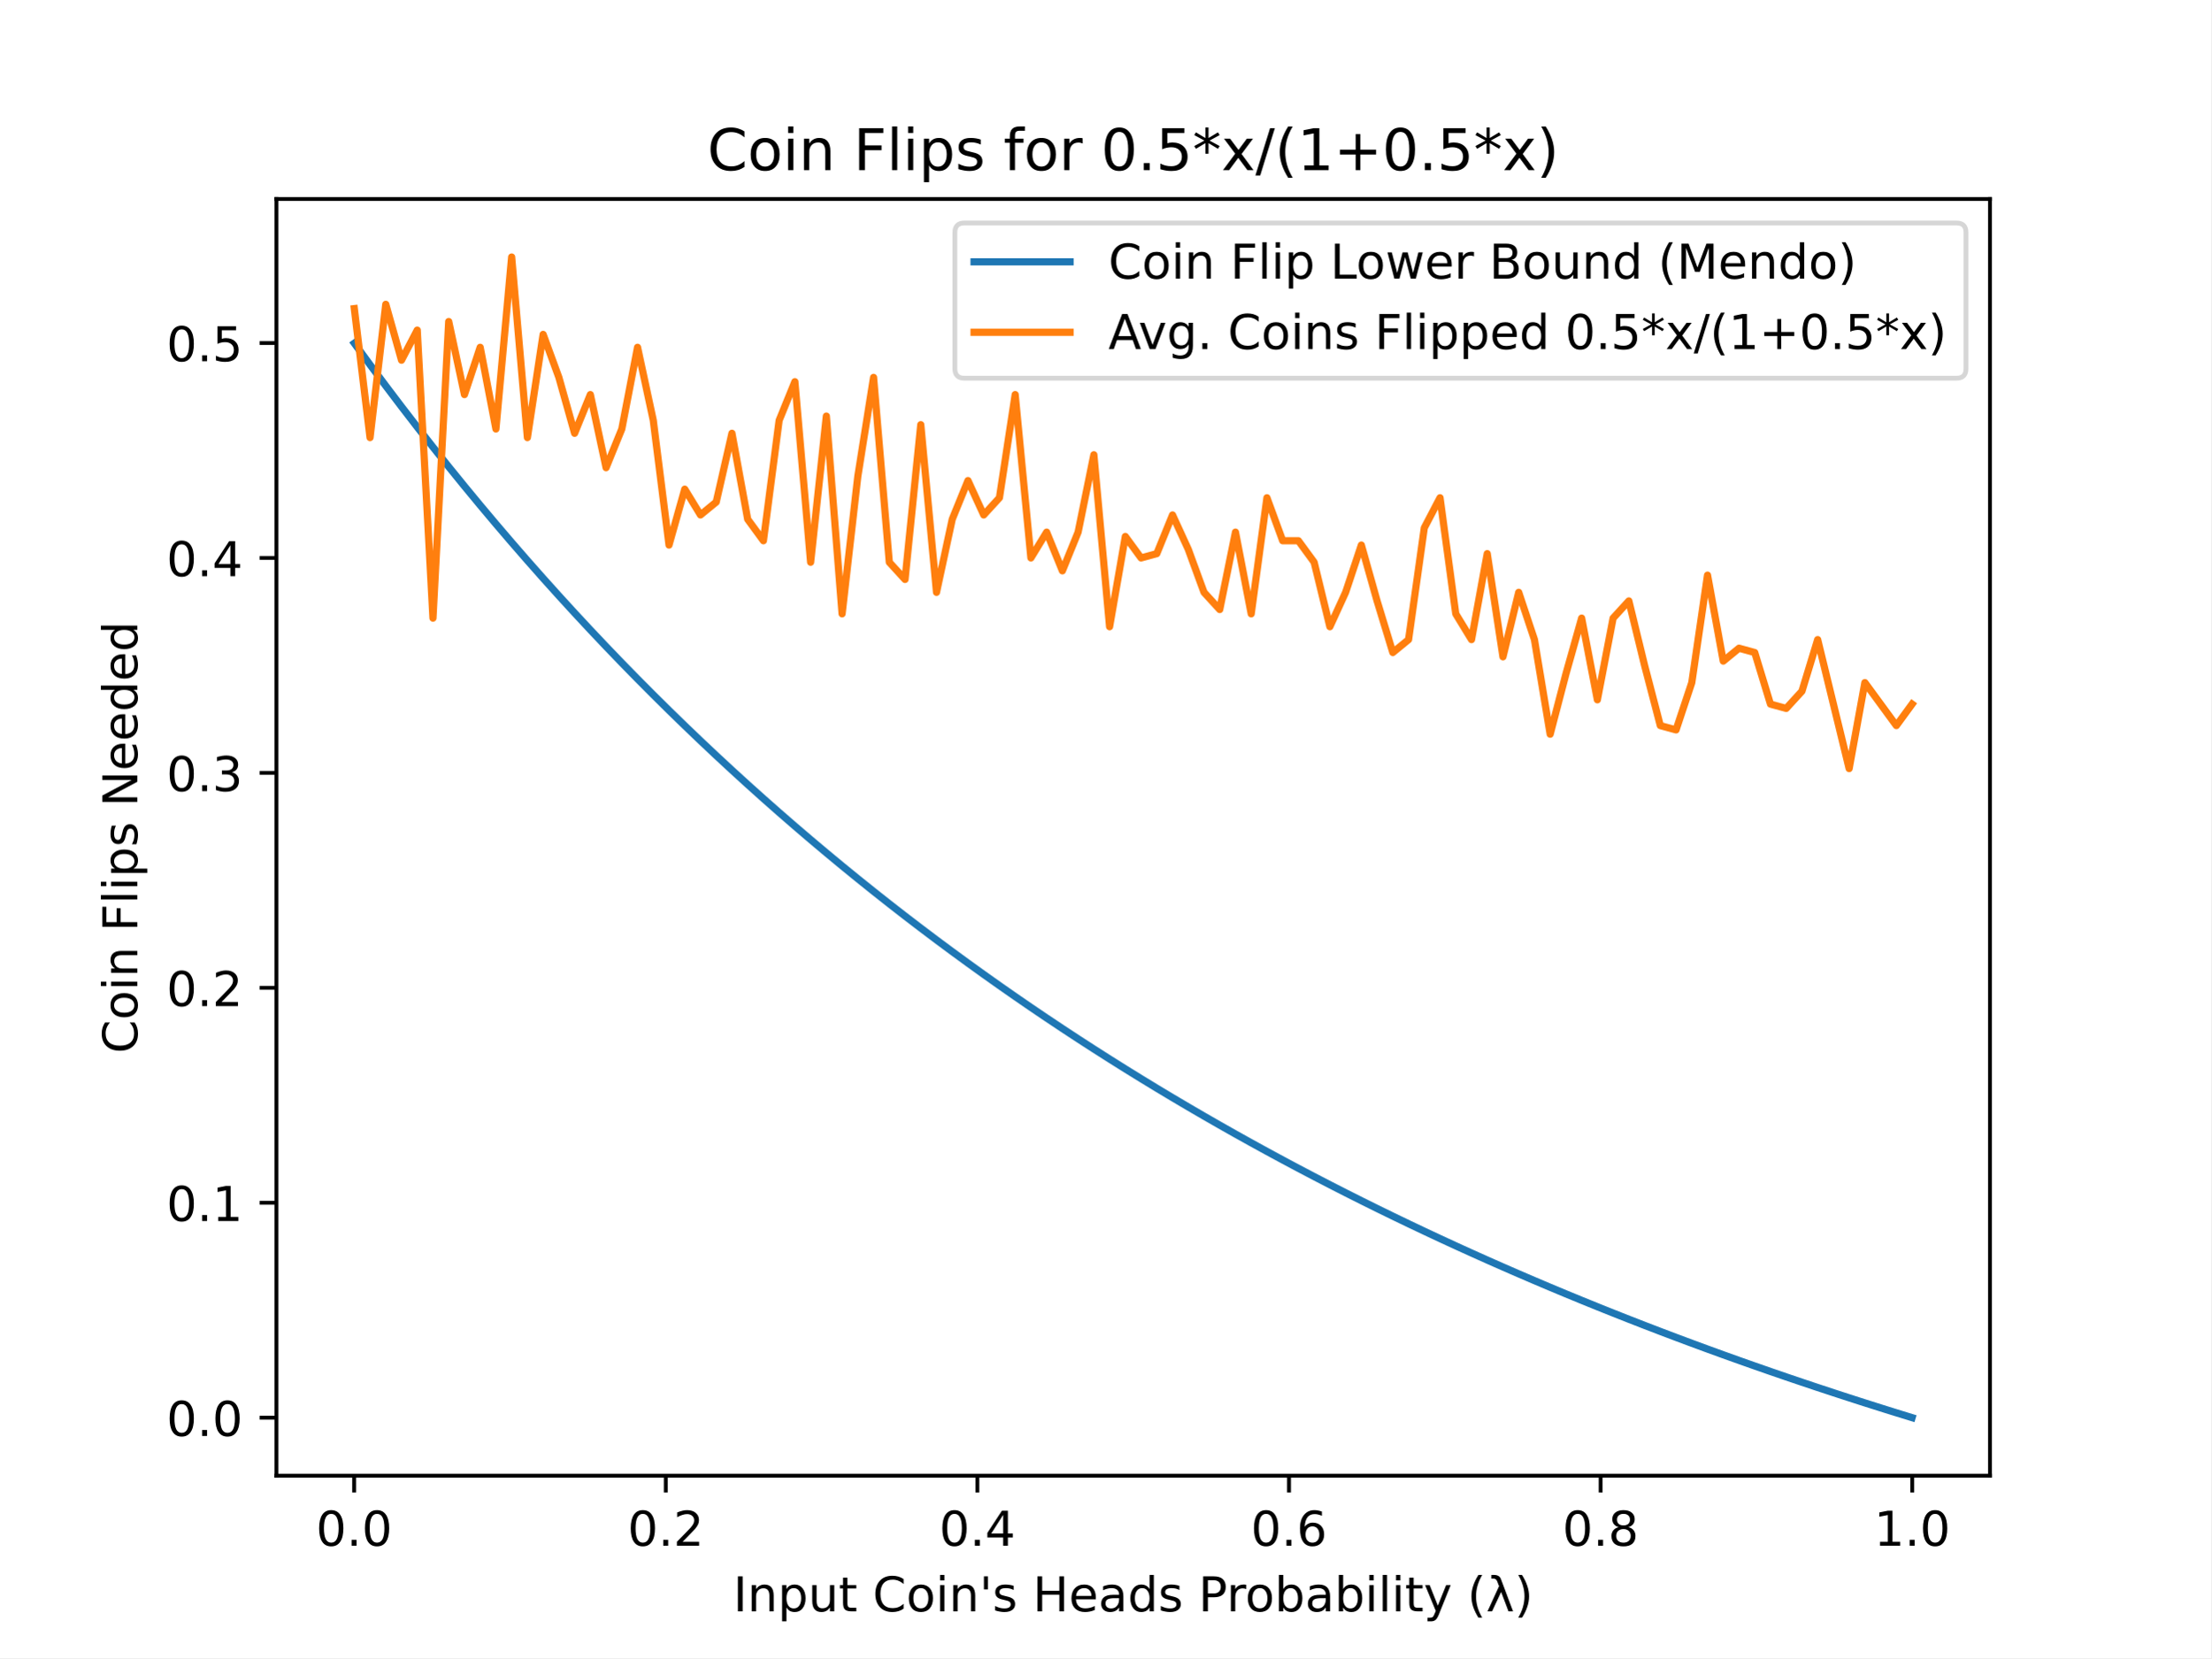
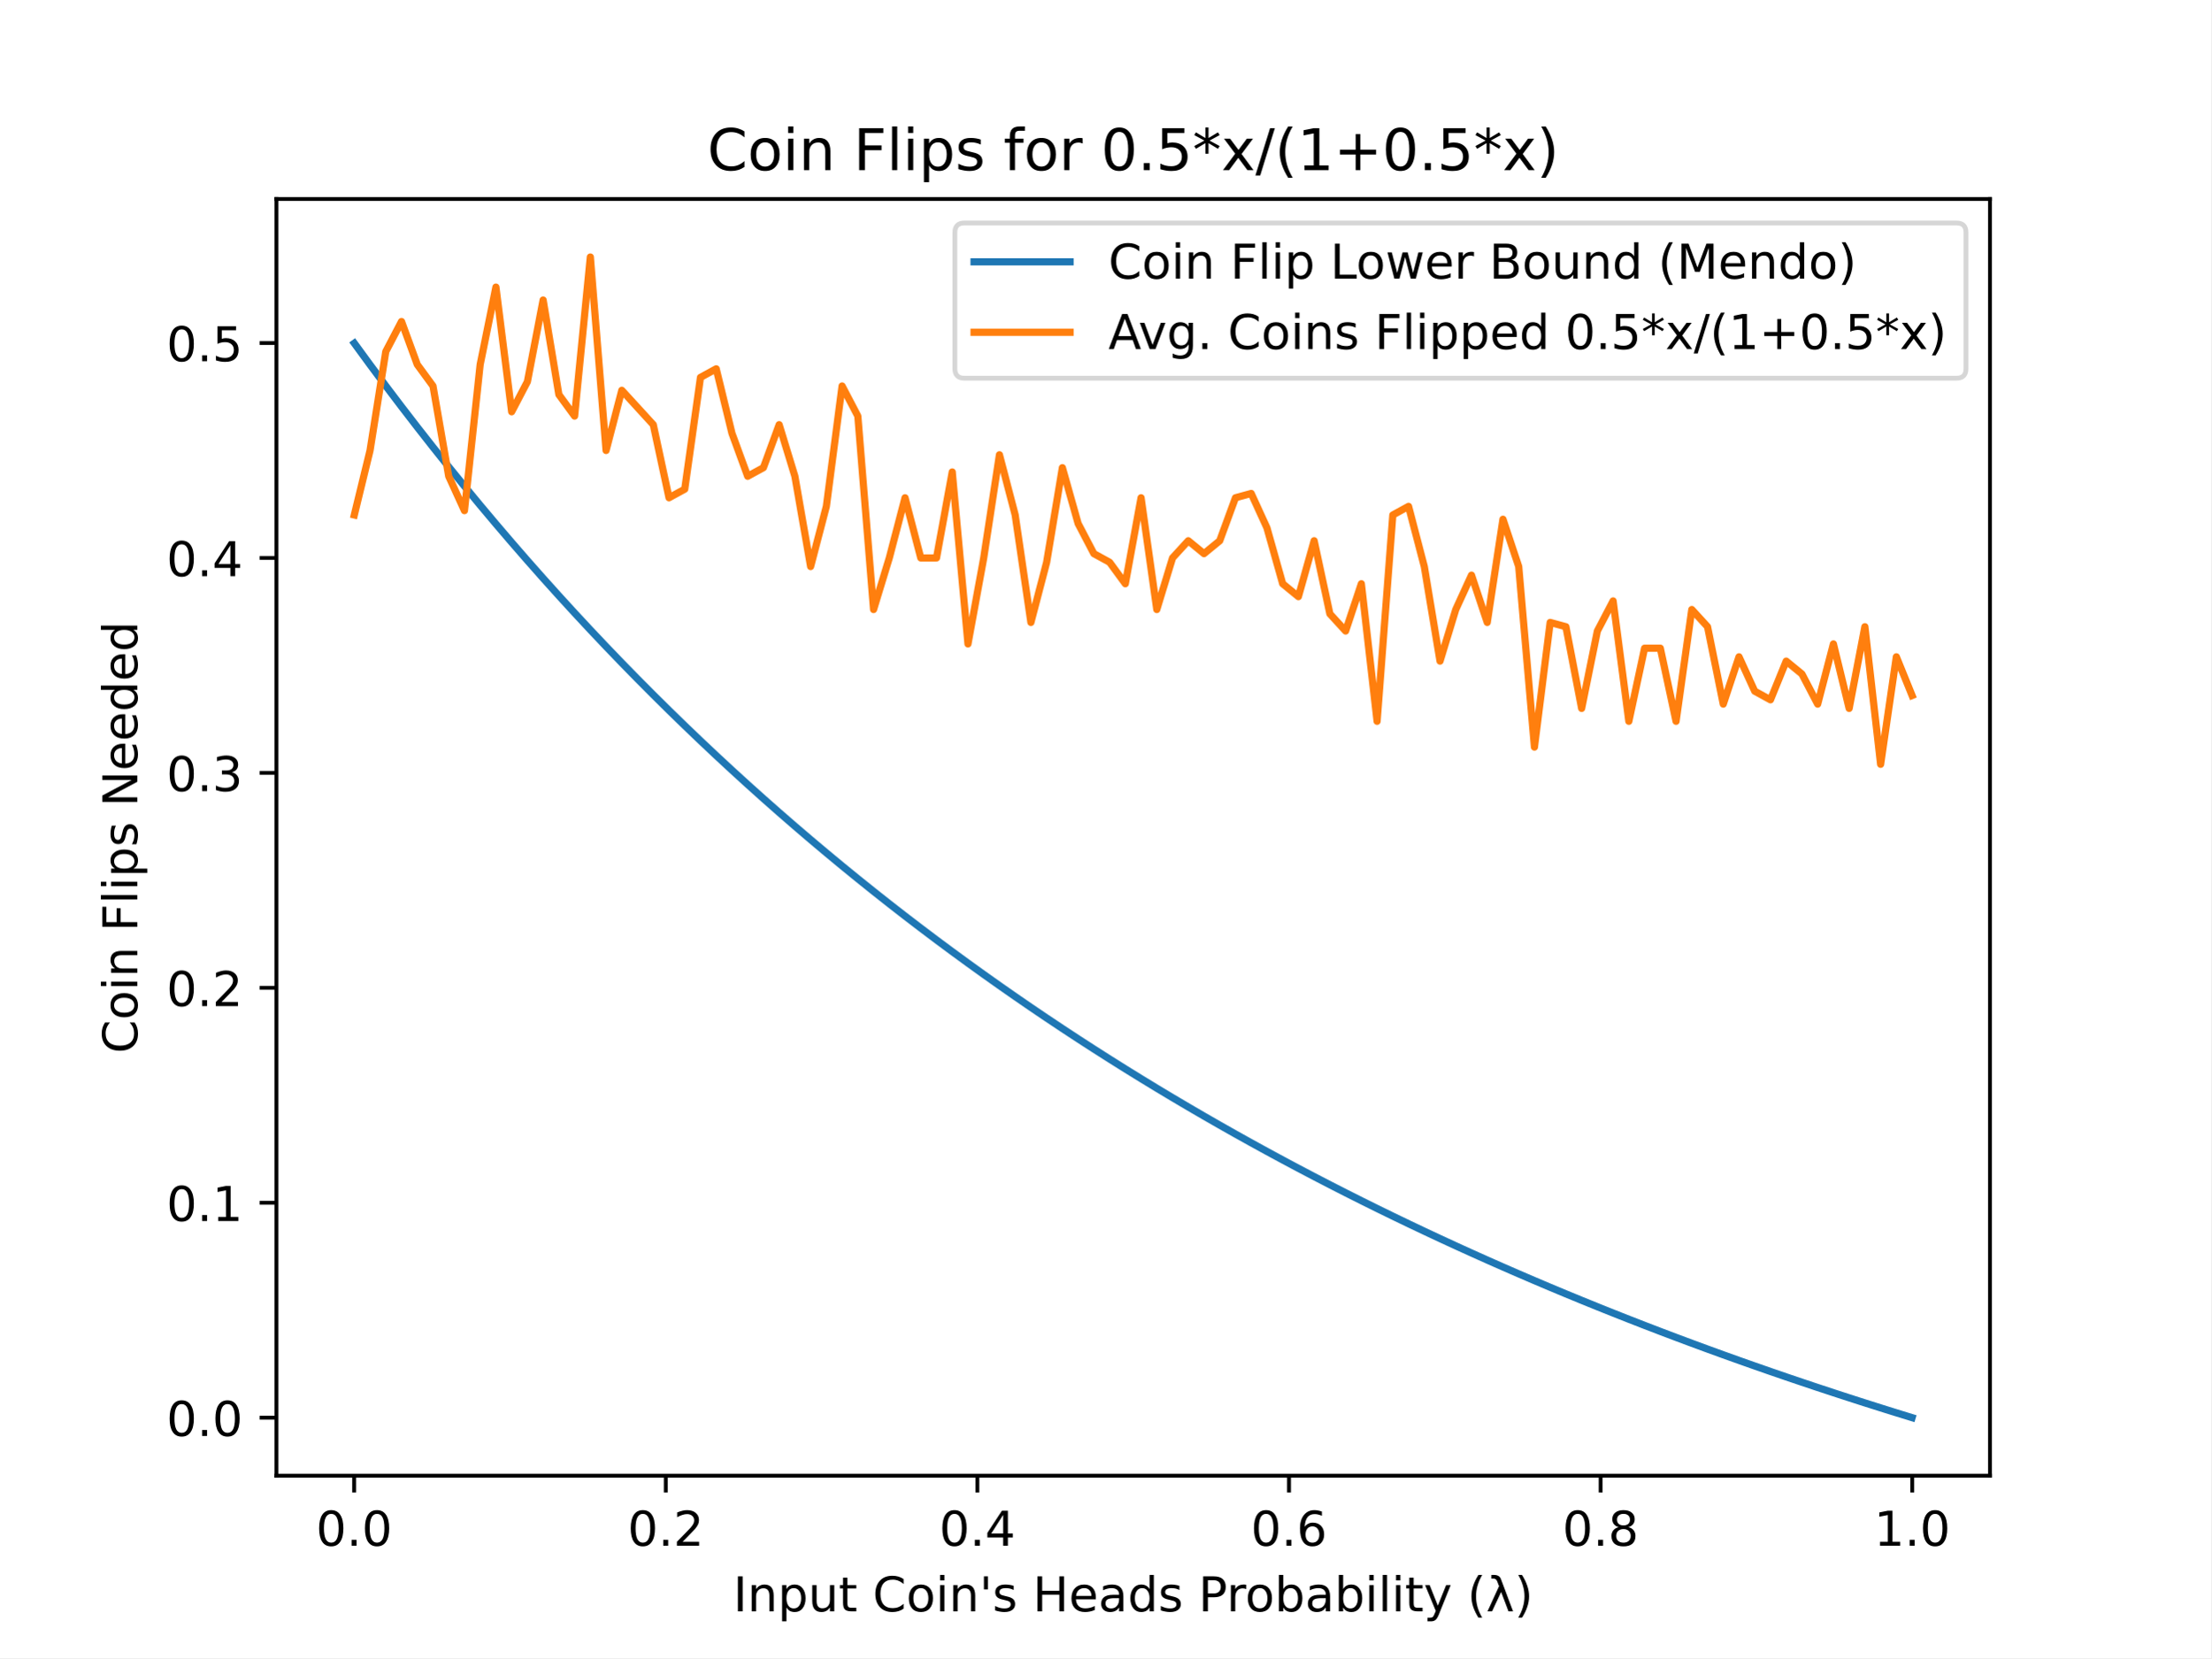
<svg xmlns="http://www.w3.org/2000/svg" xmlns:xlink="http://www.w3.org/1999/xlink" height="345.6pt" version="1.1" viewBox="0 0 460.8 345.6" width="460.8pt">
  <defs>
    <style type="text/css">
*{stroke-linecap:butt;stroke-linejoin:round;}
  </style>
  </defs>
  <g id="figure_1">
    <g id="patch_1">
      <path d="M 0 345.6  L 460.8 345.6  L 460.8 0  L 0 0  z " style="fill:#ffffff;" />
    </g>
    <g id="axes_1">
      <g id="patch_2">
        <path d="M 57.6 307.584  L 414.72 307.584  L 414.72 41.472  L 57.6 41.472  z " style="fill:#ffffff;" />
      </g>
      <g id="matplotlib.axis_1">
        <g id="xtick_1">
          <g id="line2d_1">
            <defs>
-               <path d="M 0 0  L 0 3.5  " id="md6aa2e6085" style="stroke:#000000;stroke-width:0.8;" />
+               <path d="M 0 0  L 0 3.5  " id="mee8d787d29" style="stroke:#000000;stroke-width:0.8;" />
            </defs>
            <g>
-               <use style="stroke:#000000;stroke-width:0.8;" x="73.8" xlink:href="#md6aa2e6085" y="307.584" />
+               <use style="stroke:#000000;stroke-width:0.8;" x="73.8" xlink:href="#mee8d787d29" y="307.584" />
            </g>
          </g>
          <g id="text_1">
            <text style="font-family:DejaVu Sans;font-size:10px;font-style:normal;font-weight:normal;text-anchor:middle;" transform="rotate(-0, 73.80026, 322.1824)" x="73.8" y="322.182">0.0</text>
          </g>
        </g>
        <g id="xtick_2">
          <g id="line2d_2">
            <g>
-               <use style="stroke:#000000;stroke-width:0.8;" x="138.744" xlink:href="#md6aa2e6085" y="307.584" />
+               <use style="stroke:#000000;stroke-width:0.8;" x="138.744" xlink:href="#mee8d787d29" y="307.584" />
            </g>
          </g>
          <g id="text_2">
            <text style="font-family:DejaVu Sans;font-size:10px;font-style:normal;font-weight:normal;text-anchor:middle;" transform="rotate(-0, 138.7442, 322.1824)" x="138.744" y="322.182">0.2</text>
          </g>
        </g>
        <g id="xtick_3">
          <g id="line2d_3">
            <g>
-               <use style="stroke:#000000;stroke-width:0.8;" x="203.688" xlink:href="#md6aa2e6085" y="307.584" />
+               <use style="stroke:#000000;stroke-width:0.8;" x="203.688" xlink:href="#mee8d787d29" y="307.584" />
            </g>
          </g>
          <g id="text_3">
            <text style="font-family:DejaVu Sans;font-size:10px;font-style:normal;font-weight:normal;text-anchor:middle;" transform="rotate(-0, 203.6881, 322.1824)" x="203.688" y="322.182">0.4</text>
          </g>
        </g>
        <g id="xtick_4">
          <g id="line2d_4">
            <g>
-               <use style="stroke:#000000;stroke-width:0.8;" x="268.632" xlink:href="#md6aa2e6085" y="307.584" />
+               <use style="stroke:#000000;stroke-width:0.8;" x="268.632" xlink:href="#mee8d787d29" y="307.584" />
            </g>
          </g>
          <g id="text_4">
            <text style="font-family:DejaVu Sans;font-size:10px;font-style:normal;font-weight:normal;text-anchor:middle;" transform="rotate(-0, 268.6319, 322.1824)" x="268.632" y="322.182">0.6</text>
          </g>
        </g>
        <g id="xtick_5">
          <g id="line2d_5">
            <g>
-               <use style="stroke:#000000;stroke-width:0.8;" x="333.576" xlink:href="#md6aa2e6085" y="307.584" />
+               <use style="stroke:#000000;stroke-width:0.8;" x="333.576" xlink:href="#mee8d787d29" y="307.584" />
            </g>
          </g>
          <g id="text_5">
            <text style="font-family:DejaVu Sans;font-size:10px;font-style:normal;font-weight:normal;text-anchor:middle;" transform="rotate(-0, 333.5758, 322.1824)" x="333.576" y="322.182">0.8</text>
          </g>
        </g>
        <g id="xtick_6">
          <g id="line2d_6">
            <g>
-               <use style="stroke:#000000;stroke-width:0.8;" x="398.52" xlink:href="#md6aa2e6085" y="307.584" />
+               <use style="stroke:#000000;stroke-width:0.8;" x="398.52" xlink:href="#mee8d787d29" y="307.584" />
            </g>
          </g>
          <g id="text_6">
            <text style="font-family:DejaVu Sans;font-size:10px;font-style:normal;font-weight:normal;text-anchor:middle;" transform="rotate(-0, 398.5197, 322.1824)" x="398.52" y="322.182">1.0</text>
          </g>
        </g>
        <g id="text_7">
          <text style="font-family:DejaVu Sans;font-size:10px;font-style:normal;font-weight:normal;text-anchor:middle;" transform="rotate(-0, 236.16, 335.8606)" x="236.16" y="335.861">Input Coin's Heads Probability (λ)</text>
        </g>
      </g>
      <g id="matplotlib.axis_2">
        <g id="ytick_1">
          <g id="line2d_7">
            <defs>
-               <path d="M 0 0  L -3.5 0  " id="md6465a5c5c" style="stroke:#000000;stroke-width:0.8;" />
+               <path d="M 0 0  L -3.5 0  " id="m85c6e6588e" style="stroke:#000000;stroke-width:0.8;" />
            </defs>
            <g>
-               <use style="stroke:#000000;stroke-width:0.8;" x="57.6" xlink:href="#md6465a5c5c" y="295.498" />
+               <use style="stroke:#000000;stroke-width:0.8;" x="57.6" xlink:href="#m85c6e6588e" y="295.498" />
            </g>
          </g>
          <g id="text_8">
            <text style="font-family:DejaVu Sans;font-size:10px;font-style:normal;font-weight:normal;text-anchor:end;" transform="rotate(-0, 50.6, 299.2972)" x="50.6" y="299.297">0.0</text>
          </g>
        </g>
        <g id="ytick_2">
          <g id="line2d_8">
            <g>
-               <use style="stroke:#000000;stroke-width:0.8;" x="57.6" xlink:href="#md6465a5c5c" y="250.696" />
+               <use style="stroke:#000000;stroke-width:0.8;" x="57.6" xlink:href="#m85c6e6588e" y="250.696" />
            </g>
          </g>
          <g id="text_9">
            <text style="font-family:DejaVu Sans;font-size:10px;font-style:normal;font-weight:normal;text-anchor:end;" transform="rotate(-0, 50.6, 254.4953)" x="50.6" y="254.495">0.1</text>
          </g>
        </g>
        <g id="ytick_3">
          <g id="line2d_9">
            <g>
-               <use style="stroke:#000000;stroke-width:0.8;" x="57.6" xlink:href="#md6465a5c5c" y="205.894" />
+               <use style="stroke:#000000;stroke-width:0.8;" x="57.6" xlink:href="#m85c6e6588e" y="205.894" />
            </g>
          </g>
          <g id="text_10">
            <text style="font-family:DejaVu Sans;font-size:10px;font-style:normal;font-weight:normal;text-anchor:end;" transform="rotate(-0, 50.6, 209.6935)" x="50.6" y="209.693">0.2</text>
          </g>
        </g>
        <g id="ytick_4">
          <g id="line2d_10">
            <g>
-               <use style="stroke:#000000;stroke-width:0.8;" x="57.6" xlink:href="#md6465a5c5c" y="161.092" />
+               <use style="stroke:#000000;stroke-width:0.8;" x="57.6" xlink:href="#m85c6e6588e" y="161.092" />
            </g>
          </g>
          <g id="text_11">
            <text style="font-family:DejaVu Sans;font-size:10px;font-style:normal;font-weight:normal;text-anchor:end;" transform="rotate(-0, 50.6, 164.8916)" x="50.6" y="164.892">0.3</text>
          </g>
        </g>
        <g id="ytick_5">
          <g id="line2d_11">
            <g>
-               <use style="stroke:#000000;stroke-width:0.8;" x="57.6" xlink:href="#md6465a5c5c" y="116.291" />
+               <use style="stroke:#000000;stroke-width:0.8;" x="57.6" xlink:href="#m85c6e6588e" y="116.291" />
            </g>
          </g>
          <g id="text_12">
            <text style="font-family:DejaVu Sans;font-size:10px;font-style:normal;font-weight:normal;text-anchor:end;" transform="rotate(-0, 50.6, 120.0898)" x="50.6" y="120.09">0.4</text>
          </g>
        </g>
        <g id="ytick_6">
          <g id="line2d_12">
            <g>
-               <use style="stroke:#000000;stroke-width:0.8;" x="57.6" xlink:href="#md6465a5c5c" y="71.489" />
+               <use style="stroke:#000000;stroke-width:0.8;" x="57.6" xlink:href="#m85c6e6588e" y="71.489" />
            </g>
          </g>
          <g id="text_13">
            <text style="font-family:DejaVu Sans;font-size:10px;font-style:normal;font-weight:normal;text-anchor:end;" transform="rotate(-0, 50.6, 75.28796)" x="50.6" y="75.288">0.5</text>
          </g>
        </g>
        <g id="text_14">
          <text style="font-family:DejaVu Sans;font-size:10px;font-style:normal;font-weight:normal;text-anchor:middle;" transform="rotate(-90, 28.61719, 174.528)" x="28.617" y="174.528">Coin Flips Needed</text>
        </g>
      </g>
      <g id="line2d_13">
-         <path clip-path="url(#p35fd2e578e)" d="M 73.833 71.534  L 77.112 76.018  L 80.391 80.423  L 83.671 84.753  L 86.95 89.007  L 90.229 93.188  L 93.509 97.297  L 96.788 101.336  L 100.067 105.305  L 103.347 109.208  L 106.626 113.044  L 109.905 116.816  L 113.185 120.524  L 116.464 124.17  L 119.743 127.756  L 123.023 131.281  L 126.302 134.749  L 129.581 138.159  L 132.861 141.513  L 136.14 144.812  L 139.42 148.057  L 142.699 151.249  L 145.978 154.389  L 149.258 157.479  L 152.537 160.519  L 155.816 163.51  L 159.096 166.453  L 162.375 169.349  L 165.654 172.199  L 168.934 175.004  L 172.213 177.764  L 175.492 180.481  L 178.772 183.155  L 182.051 185.788  L 185.33 188.379  L 188.61 190.93  L 191.889 193.441  L 195.168 195.914  L 198.448 198.348  L 201.727 200.745  L 205.006 203.105  L 208.286 205.429  L 211.565 207.718  L 214.844 209.972  L 218.124 212.191  L 221.403 214.377  L 224.682 216.53  L 227.962 218.651  L 231.241 220.74  L 234.52 222.798  L 237.8 224.825  L 241.079 226.822  L 244.358 228.789  L 247.638 230.727  L 250.917 232.637  L 254.196 234.518  L 257.476 236.372  L 260.755 238.198  L 264.034 239.998  L 267.314 241.772  L 270.593 243.52  L 273.872 245.243  L 277.152 246.941  L 280.431 248.614  L 283.71 250.263  L 286.99 251.889  L 290.269 253.491  L 293.548 255.07  L 296.828 256.627  L 300.107 258.162  L 303.386 259.675  L 306.666 261.166  L 309.945 262.637  L 313.224 264.086  L 316.504 265.516  L 319.783 266.925  L 323.062 268.315  L 326.342 269.685  L 329.621 271.036  L 332.9 272.368  L 336.18 273.682  L 339.459 274.977  L 342.739 276.255  L 346.018 277.515  L 349.297 278.757  L 352.577 279.983  L 355.856 281.191  L 359.135 282.384  L 362.415 283.559  L 365.694 284.719  L 368.973 285.863  L 372.253 286.992  L 375.532 288.105  L 378.811 289.203  L 382.091 290.286  L 385.37 291.355  L 388.649 292.409  L 391.929 293.449  L 395.208 294.476  L 398.487 295.488  " style="fill:none;stroke:#1f77b4;stroke-linecap:square;stroke-width:1.5;" />
+         <path clip-path="url(#p3eeb4bd35c)" d="M 73.833 71.534  L 77.112 76.018  L 80.391 80.423  L 83.671 84.753  L 86.95 89.007  L 90.229 93.188  L 93.509 97.297  L 96.788 101.336  L 100.067 105.305  L 103.347 109.208  L 106.626 113.044  L 109.905 116.816  L 113.185 120.524  L 116.464 124.17  L 119.743 127.756  L 123.023 131.281  L 126.302 134.749  L 129.581 138.159  L 132.861 141.513  L 136.14 144.812  L 139.42 148.057  L 142.699 151.249  L 145.978 154.389  L 149.258 157.479  L 152.537 160.519  L 155.816 163.51  L 159.096 166.453  L 162.375 169.349  L 165.654 172.199  L 168.934 175.004  L 172.213 177.764  L 175.492 180.481  L 178.772 183.155  L 182.051 185.788  L 185.33 188.379  L 188.61 190.93  L 191.889 193.441  L 195.168 195.914  L 198.448 198.348  L 201.727 200.745  L 205.006 203.105  L 208.286 205.429  L 211.565 207.718  L 214.844 209.972  L 218.124 212.191  L 221.403 214.377  L 224.682 216.53  L 227.962 218.651  L 231.241 220.74  L 234.52 222.798  L 237.8 224.825  L 241.079 226.822  L 244.358 228.789  L 247.638 230.727  L 250.917 232.637  L 254.196 234.518  L 257.476 236.372  L 260.755 238.198  L 264.034 239.998  L 267.314 241.772  L 270.593 243.52  L 273.872 245.243  L 277.152 246.941  L 280.431 248.614  L 283.71 250.263  L 286.99 251.889  L 290.269 253.491  L 293.548 255.07  L 296.828 256.627  L 300.107 258.162  L 303.386 259.675  L 306.666 261.166  L 309.945 262.637  L 313.224 264.086  L 316.504 265.516  L 319.783 266.925  L 323.062 268.315  L 326.342 269.685  L 329.621 271.036  L 332.9 272.368  L 336.18 273.682  L 339.459 274.977  L 342.739 276.255  L 346.018 277.515  L 349.297 278.757  L 352.577 279.983  L 355.856 281.191  L 359.135 282.384  L 362.415 283.559  L 365.694 284.719  L 368.973 285.863  L 372.253 286.992  L 375.532 288.105  L 378.811 289.203  L 382.091 290.286  L 385.37 291.355  L 388.649 292.409  L 391.929 293.449  L 395.208 294.476  L 398.487 295.488  " style="fill:none;stroke:#1f77b4;stroke-linecap:square;stroke-width:1.5;" />
      </g>
      <g id="line2d_14">
-         <path clip-path="url(#p35fd2e578e)" d="M 73.833 64.32  L 77.112 91.202  L 80.391 63.424  L 83.671 75.073  L 86.95 68.801  L 90.229 128.835  L 93.509 67.009  L 96.788 82.241  L 100.067 72.385  L 103.347 89.409  L 106.626 53.568  L 109.905 91.202  L 113.185 69.697  L 116.464 78.657  L 119.743 90.306  L 123.023 82.241  L 126.302 97.474  L 129.581 89.409  L 132.861 72.385  L 136.14 87.617  L 139.42 113.602  L 142.699 101.954  L 145.978 107.33  L 149.258 104.642  L 152.537 90.306  L 155.816 108.226  L 159.096 112.706  L 162.375 87.617  L 165.654 79.553  L 168.934 117.187  L 172.213 86.721  L 175.492 127.939  L 178.772 99.266  L 182.051 78.657  L 185.33 117.187  L 188.61 120.771  L 191.889 88.513  L 195.168 123.459  L 198.448 108.226  L 201.727 100.162  L 205.006 107.33  L 208.286 103.746  L 211.565 82.241  L 214.844 116.291  L 218.124 110.914  L 221.403 118.979  L 224.682 110.914  L 227.962 94.786  L 231.241 130.627  L 234.52 111.81  L 237.8 116.291  L 241.079 115.395  L 244.358 107.33  L 247.638 114.499  L 250.917 123.459  L 254.196 127.043  L 257.476 110.914  L 260.755 127.939  L 264.034 103.746  L 267.314 112.706  L 270.593 112.706  L 273.872 117.187  L 277.152 130.627  L 280.431 123.459  L 283.71 113.602  L 286.99 125.251  L 290.269 136.003  L 293.548 133.315  L 296.828 110.018  L 300.107 103.746  L 303.386 127.939  L 306.666 133.315  L 309.945 115.395  L 313.224 136.899  L 316.504 123.459  L 319.783 133.315  L 323.062 153.028  L 326.342 140.484  L 329.621 128.835  L 332.9 145.86  L 336.18 128.835  L 339.459 125.251  L 342.739 138.692  L 346.018 151.236  L 349.297 152.132  L 352.577 142.276  L 355.856 119.875  L 359.135 137.795  L 362.415 135.107  L 365.694 136.003  L 368.973 146.756  L 372.253 147.652  L 375.532 144.068  L 378.811 133.315  L 382.091 146.756  L 385.37 160.196  L 388.649 142.276  L 391.929 146.756  L 395.208 151.236  L 398.487 146.756  " style="fill:none;stroke:#ff7f0e;stroke-linecap:square;stroke-width:1.5;" />
+         <path clip-path="url(#p3eeb4bd35c)" d="M 73.833 107.33  L 77.112 93.89  L 80.391 73.281  L 83.671 67.009  L 86.95 75.969  L 90.229 80.449  L 93.509 99.266  L 96.788 106.434  L 100.067 75.969  L 103.347 59.84  L 106.626 85.825  L 109.905 79.553  L 113.185 62.528  L 116.464 82.241  L 119.743 86.721  L 123.023 53.568  L 126.302 93.89  L 129.581 81.345  L 132.861 84.929  L 136.14 88.513  L 139.42 103.746  L 142.699 101.954  L 145.978 78.657  L 149.258 76.865  L 152.537 90.306  L 155.816 99.266  L 159.096 97.474  L 162.375 88.513  L 165.654 99.266  L 168.934 118.083  L 172.213 105.538  L 175.492 80.449  L 178.772 86.721  L 182.051 127.043  L 185.33 116.291  L 188.61 103.746  L 191.889 116.291  L 195.168 116.291  L 198.448 98.37  L 201.727 134.211  L 205.006 116.291  L 208.286 94.786  L 211.565 107.33  L 214.844 129.731  L 218.124 117.187  L 221.403 97.474  L 224.682 109.122  L 227.962 115.395  L 231.241 117.187  L 234.52 121.667  L 237.8 103.746  L 241.079 127.043  L 244.358 116.291  L 247.638 112.706  L 250.917 115.395  L 254.196 112.706  L 257.476 103.746  L 260.755 102.85  L 264.034 110.018  L 267.314 121.667  L 270.593 124.355  L 273.872 112.706  L 277.152 127.939  L 280.431 131.523  L 283.71 121.667  L 286.99 150.34  L 290.269 107.33  L 293.548 105.538  L 296.828 118.083  L 300.107 137.795  L 303.386 127.043  L 306.666 119.875  L 309.945 129.731  L 313.224 108.226  L 316.504 118.083  L 319.783 155.716  L 323.062 129.731  L 326.342 130.627  L 329.621 147.652  L 332.9 131.523  L 336.18 125.251  L 339.459 150.34  L 342.739 135.107  L 346.018 135.107  L 349.297 150.34  L 352.577 127.043  L 355.856 130.627  L 359.135 146.756  L 362.415 136.899  L 365.694 144.068  L 368.973 145.86  L 372.253 137.795  L 375.532 140.484  L 378.811 146.756  L 382.091 134.211  L 385.37 147.652  L 388.649 130.627  L 391.929 159.3  L 395.208 136.899  L 398.487 144.964  " style="fill:none;stroke:#ff7f0e;stroke-linecap:square;stroke-width:1.5;" />
      </g>
      <g id="patch_3">
        <path d="M 57.6 307.584  L 57.6 41.472  " style="fill:none;stroke:#000000;stroke-linecap:square;stroke-linejoin:miter;stroke-width:0.8;" />
      </g>
      <g id="patch_4">
        <path d="M 414.72 307.584  L 414.72 41.472  " style="fill:none;stroke:#000000;stroke-linecap:square;stroke-linejoin:miter;stroke-width:0.8;" />
      </g>
      <g id="patch_5">
        <path d="M 57.6 307.584  L 414.72 307.584  " style="fill:none;stroke:#000000;stroke-linecap:square;stroke-linejoin:miter;stroke-width:0.8;" />
      </g>
      <g id="patch_6">
        <path d="M 57.6 41.472  L 414.72 41.472  " style="fill:none;stroke:#000000;stroke-linecap:square;stroke-linejoin:miter;stroke-width:0.8;" />
      </g>
      <g id="text_15">
        <text style="font-family:DejaVu Sans;font-size:12px;font-style:normal;font-weight:normal;text-anchor:middle;" transform="rotate(-0, 236.16, 35.472)" x="236.16" y="35.472">Coin Flips for 0.5*x/(1+0.5*x)</text>
      </g>
      <g id="legend_1">
        <g id="patch_7">
          <path d="M 200.997 78.828  L 407.72 78.828  Q 409.72 78.828 409.72 76.828  L 409.72 48.472  Q 409.72 46.472 407.72 46.472  L 200.997 46.472  Q 198.997 46.472 198.997 48.472  L 198.997 76.828  Q 198.997 78.828 200.997 78.828  z " style="fill:#ffffff;opacity:0.8;stroke:#cccccc;stroke-linejoin:miter;" />
        </g>
        <g id="line2d_15">
          <path d="M 202.997 54.57  L 222.997 54.57  " style="fill:none;stroke:#1f77b4;stroke-linecap:square;stroke-width:1.5;" />
        </g>
        <g id="line2d_16" />
        <g id="text_16">
          <text style="font-family:DejaVu Sans;font-size:10px;font-style:normal;font-weight:normal;text-anchor:start;" transform="rotate(-0, 230.9966, 58.07044)" x="230.997" y="58.07">Coin Flip Lower Bound (Mendo)</text>
        </g>
        <g id="line2d_17">
          <path d="M 202.997 69.249  L 222.997 69.249  " style="fill:none;stroke:#ff7f0e;stroke-linecap:square;stroke-width:1.5;" />
        </g>
        <g id="line2d_18" />
        <g id="text_17">
          <text style="font-family:DejaVu Sans;font-size:10px;font-style:normal;font-weight:normal;text-anchor:start;" transform="rotate(-0, 230.9966, 72.74856)" x="230.997" y="72.749">Avg. Coins Flipped 0.5*x/(1+0.5*x)</text>
        </g>
      </g>
    </g>
  </g>
  <defs>
-     <clipPath id="p35fd2e578e">
+     <clipPath id="p3eeb4bd35c">
      <rect height="266.112" width="357.12" x="57.6" y="41.472" />
    </clipPath>
  </defs>
</svg>
